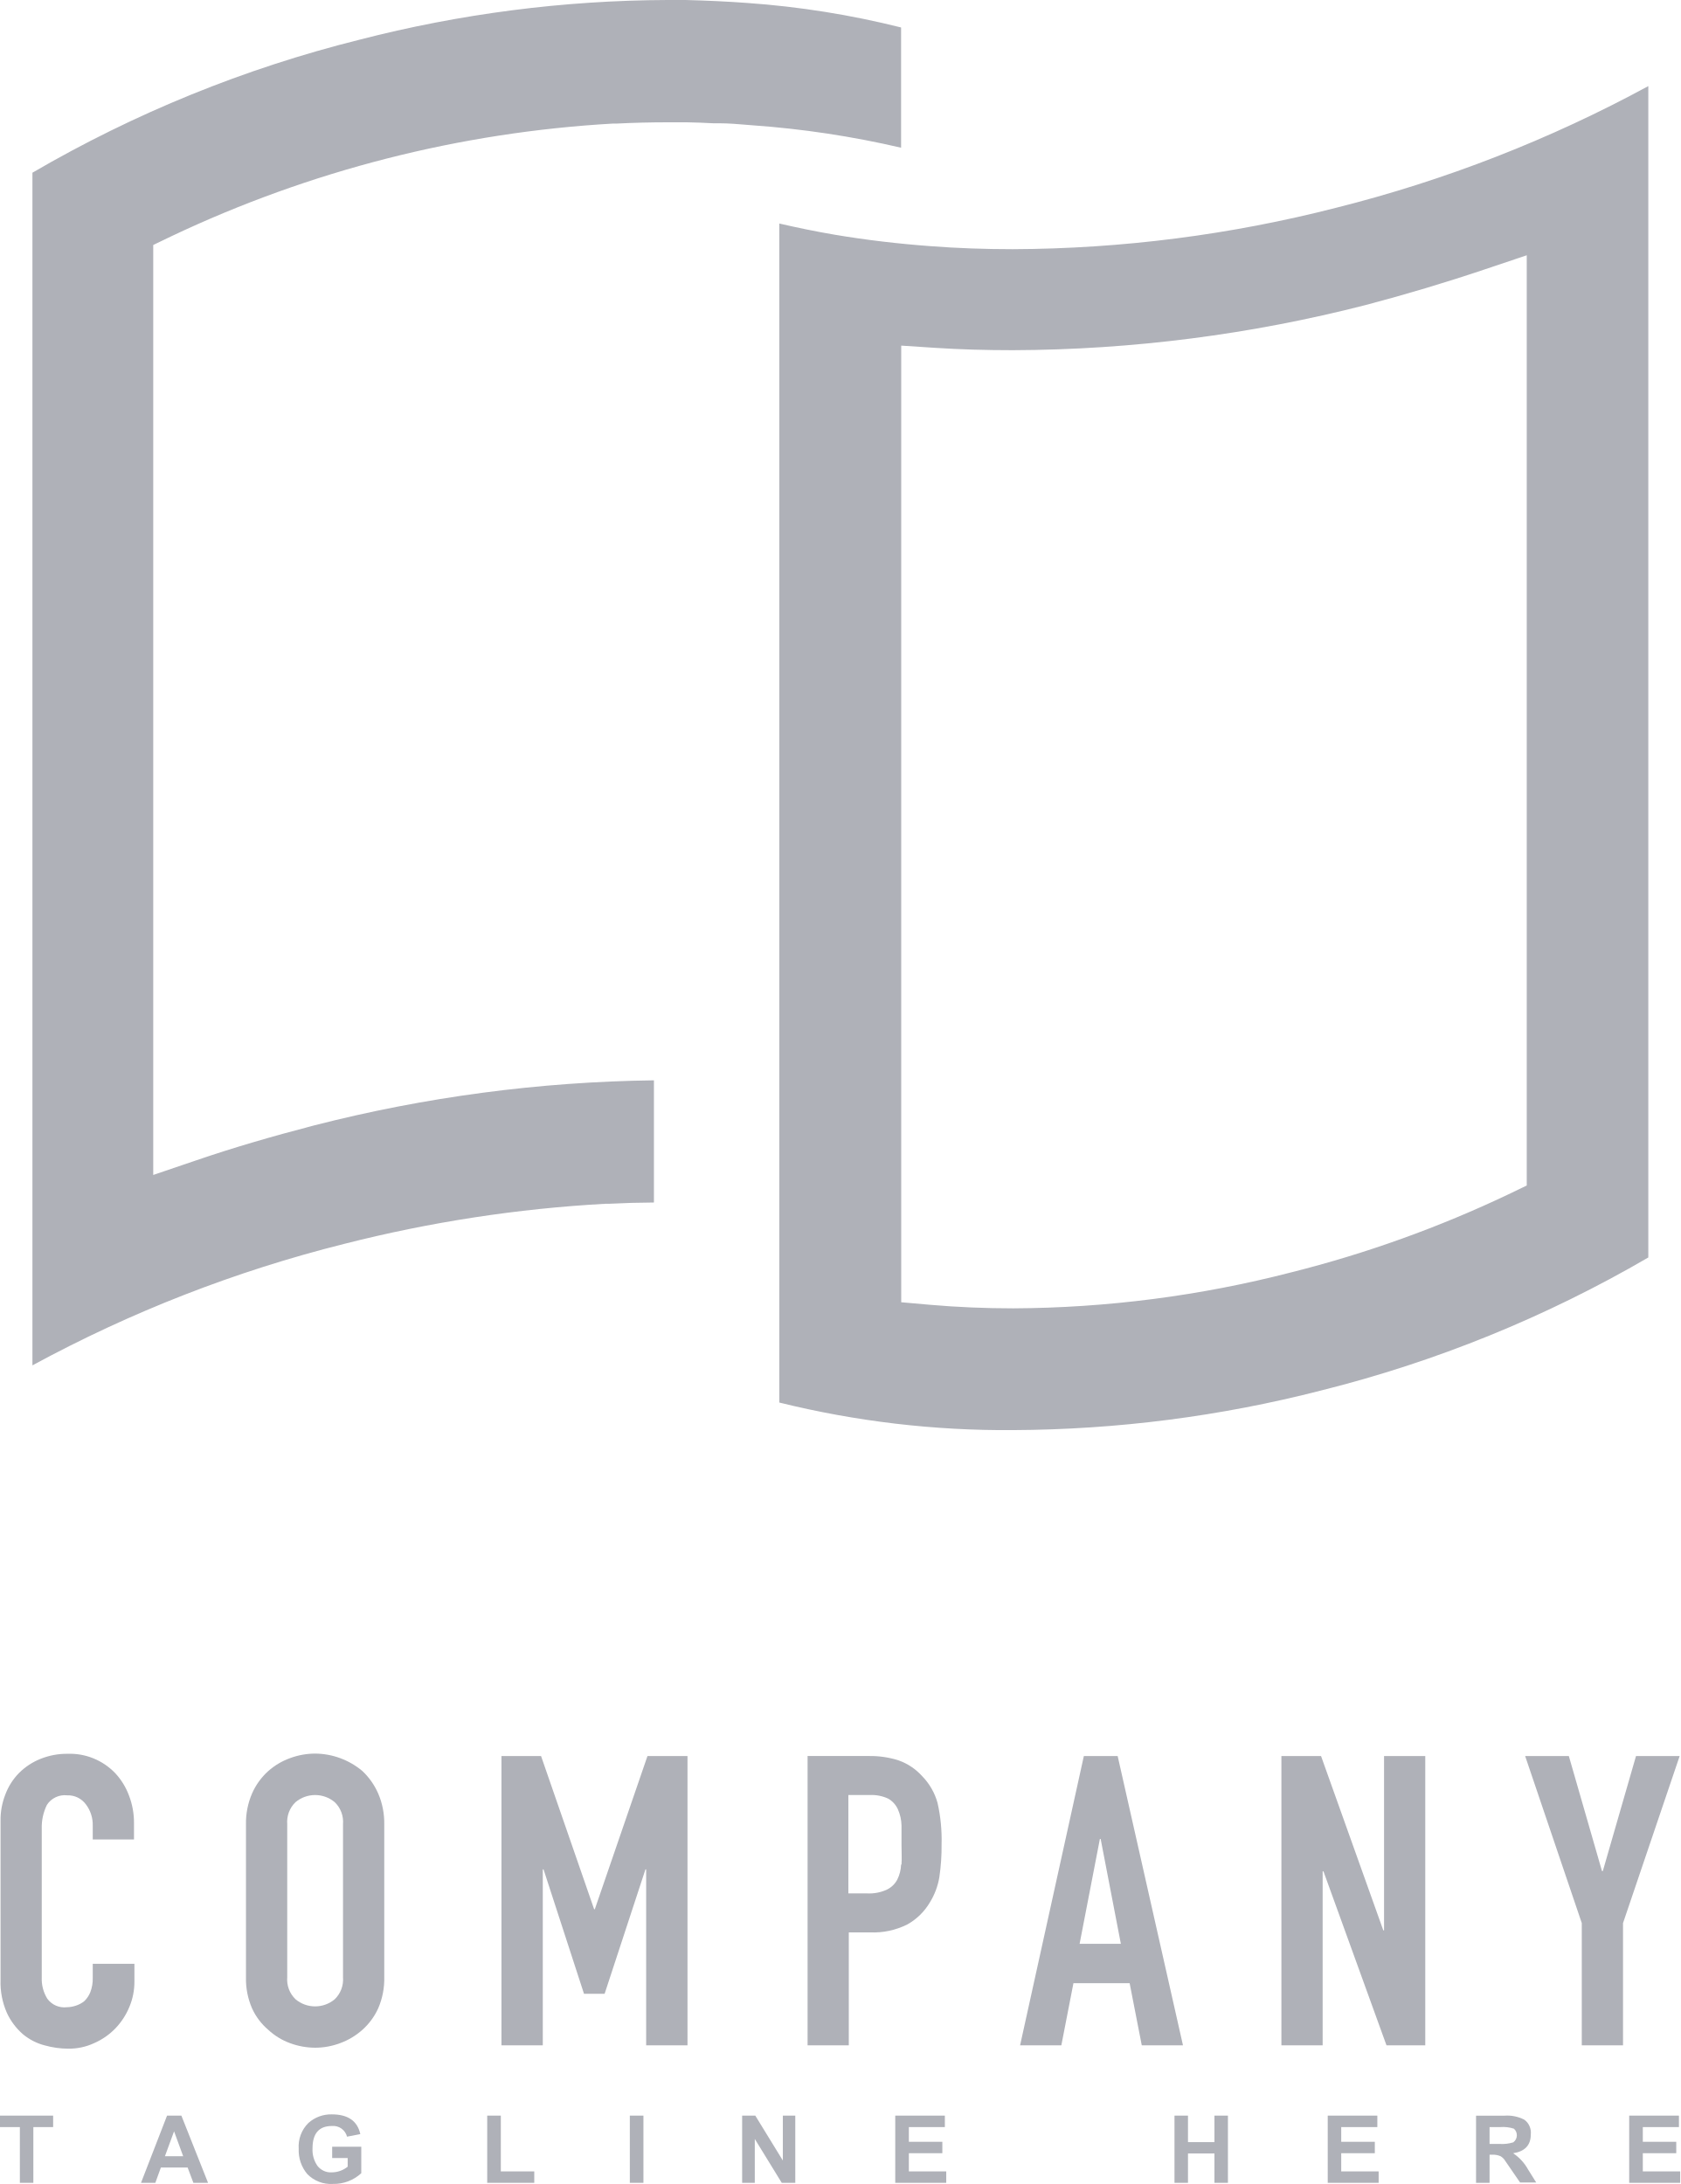
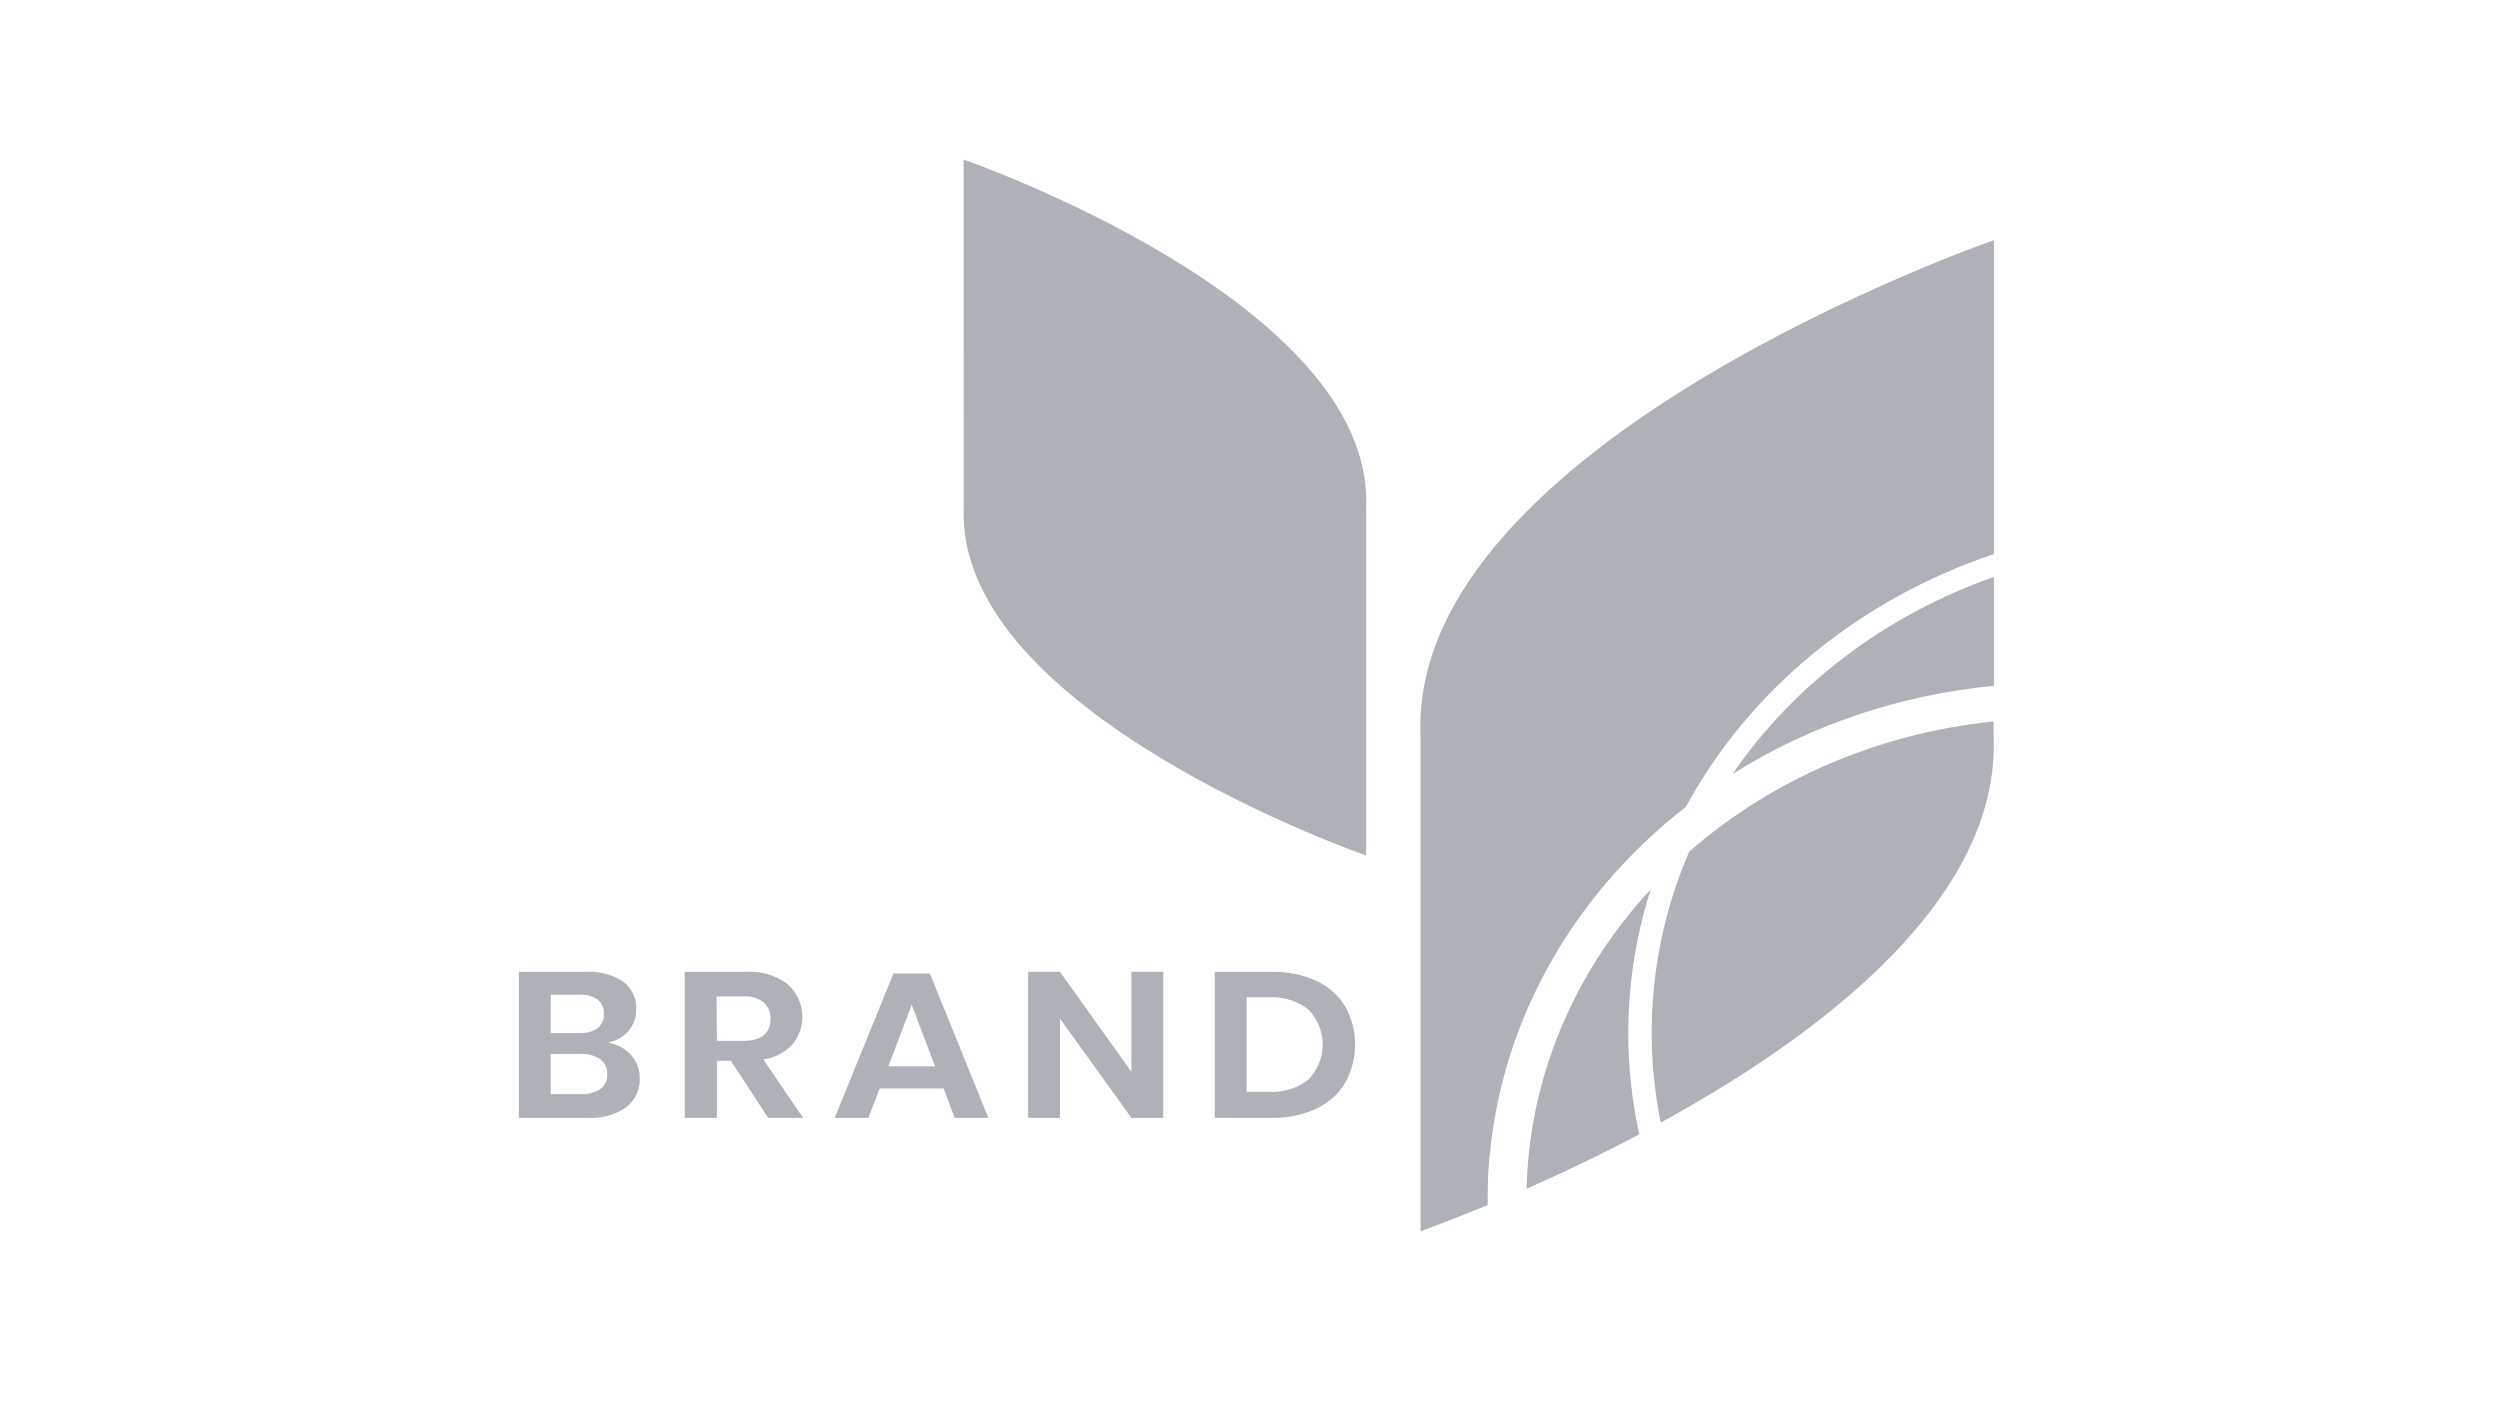
- <svg xmlns="http://www.w3.org/2000/svg" width="40" height="52" viewBox="0 0 40 52" fill="none">
-   <path fill-rule="evenodd" clip-rule="evenodd" d="M17.114 2.935H16.977C16.767 2.922 16.557 2.917 16.347 2.912H16.347H16.327H15.892C15.495 2.912 15.09 2.922 14.688 2.942C14.657 2.94 14.627 2.94 14.597 2.942C10.952 3.149 7.382 4.06 4.08 5.625L3.648 5.833V27.975L4.66 27.631C5.548 27.326 6.494 27.052 7.473 26.797C10.119 26.118 12.837 25.757 15.568 25.722V28.631C15.206 28.633 14.855 28.643 14.503 28.661H14.419C12.318 28.776 10.232 29.097 8.191 29.617C5.607 30.264 3.114 31.236 0.772 32.509V4.112C3.205 2.693 5.825 1.627 8.556 0.946C10.953 0.327 13.417 0.009 15.892 0H16.319C16.83 0.013 17.329 0.036 17.797 0.071C19.03 0.158 20.253 0.353 21.452 0.654V3.517C20.287 3.246 19.103 3.067 17.91 2.983C17.886 2.981 17.862 2.979 17.838 2.977C17.591 2.956 17.344 2.935 17.114 2.935ZM22.153 5.861C22.788 5.91 23.445 5.933 24.111 5.933C26.712 5.923 29.303 5.591 31.824 4.943C34.407 4.294 36.899 3.322 39.241 2.05V29.94C36.807 31.358 34.185 32.424 31.455 33.106C29.057 33.723 26.593 34.039 24.118 34.05C22.243 34.065 20.374 33.844 18.553 33.394V5.322C18.983 5.421 19.426 5.513 19.876 5.589C20.615 5.714 21.394 5.805 22.153 5.861ZM36.347 6.078L35.335 6.418C34.404 6.731 33.466 7.011 32.522 7.26C29.775 7.966 26.951 8.328 24.116 8.338C23.456 8.338 22.849 8.32 22.262 8.282L21.455 8.229V28.318V31.006L22.148 31.067C22.79 31.123 23.453 31.151 24.121 31.151C26.354 31.141 28.578 30.853 30.741 30.294C32.522 29.847 34.255 29.224 35.914 28.435L36.347 28.226V6.078Z" fill="#AFB1B8" />
-   <path d="M2.737 42.212C2.592 42.062 2.416 41.943 2.222 41.865C2.028 41.786 1.82 41.75 1.611 41.757C1.389 41.754 1.168 41.796 0.961 41.879C0.772 41.955 0.6 42.068 0.455 42.212C0.312 42.357 0.201 42.53 0.129 42.721C0.05 42.921 0.01 43.134 0.013 43.349V47.143C0.004 47.41 0.055 47.676 0.162 47.921C0.251 48.116 0.381 48.289 0.541 48.43C0.693 48.557 0.871 48.65 1.062 48.699C1.247 48.751 1.438 48.778 1.629 48.778C1.84 48.78 2.05 48.735 2.241 48.646C2.431 48.563 2.603 48.444 2.747 48.295C2.888 48.148 3.001 47.975 3.079 47.786C3.16 47.595 3.201 47.389 3.2 47.181V46.757H2.208V47.095C2.211 47.21 2.192 47.325 2.15 47.433C2.118 47.514 2.069 47.587 2.006 47.647C1.945 47.696 1.874 47.733 1.799 47.756C1.732 47.778 1.662 47.79 1.591 47.791C1.503 47.802 1.413 47.788 1.331 47.753C1.249 47.717 1.179 47.66 1.126 47.588C1.032 47.436 0.986 47.258 0.994 47.08V43.542C0.988 43.346 1.03 43.151 1.116 42.975C1.167 42.895 1.24 42.831 1.326 42.791C1.412 42.75 1.507 42.735 1.601 42.746C1.687 42.743 1.772 42.761 1.849 42.798C1.926 42.836 1.993 42.891 2.044 42.96C2.155 43.106 2.213 43.285 2.208 43.469V43.797H3.19V43.41C3.192 43.183 3.151 42.958 3.069 42.746C2.995 42.548 2.883 42.366 2.737 42.212Z" fill="#AFB1B8" />
-   <path d="M8.629 42.169C8.313 41.902 7.914 41.755 7.501 41.752C7.299 41.753 7.098 41.789 6.909 41.859C6.716 41.928 6.538 42.033 6.385 42.169C6.221 42.317 6.09 42.498 6.001 42.701C5.901 42.932 5.851 43.183 5.856 43.435V47.074C5.849 47.33 5.899 47.585 6.001 47.819C6.09 48.015 6.222 48.189 6.385 48.328C6.537 48.469 6.715 48.578 6.909 48.648C7.098 48.718 7.299 48.754 7.501 48.755C7.703 48.755 7.903 48.719 8.093 48.648C8.29 48.577 8.472 48.468 8.629 48.328C8.787 48.186 8.915 48.013 9.003 47.819C9.105 47.585 9.154 47.33 9.148 47.074V43.435C9.152 43.183 9.103 42.932 9.003 42.701C8.915 42.5 8.788 42.319 8.629 42.169ZM8.166 47.074C8.174 47.171 8.161 47.269 8.127 47.36C8.093 47.451 8.039 47.533 7.969 47.601C7.838 47.711 7.673 47.771 7.502 47.771C7.331 47.771 7.166 47.711 7.035 47.601C6.965 47.533 6.911 47.451 6.877 47.36C6.843 47.269 6.83 47.171 6.838 47.074V43.435C6.83 43.339 6.843 43.241 6.877 43.15C6.911 43.059 6.965 42.976 7.035 42.909C7.166 42.799 7.331 42.739 7.502 42.739C7.673 42.739 7.838 42.799 7.969 42.909C8.039 42.976 8.093 43.059 8.127 43.15C8.161 43.241 8.174 43.339 8.166 43.435V47.074Z" fill="#AFB1B8" />
-   <path d="M16.367 48.699V41.811H15.414L14.161 45.457H14.144L12.881 41.811H11.938V48.699H12.922V44.509H12.94L13.903 47.471H14.394L15.366 44.509H15.383V48.699H16.367Z" fill="#AFB1B8" />
-   <path d="M21.958 42.294C21.806 42.124 21.615 41.994 21.401 41.917C21.171 41.842 20.93 41.806 20.688 41.81H19.226V48.699H20.207V46.009H20.713C21.02 46.023 21.324 45.958 21.599 45.821C21.822 45.697 22.008 45.515 22.138 45.294C22.251 45.111 22.328 44.907 22.363 44.694C22.401 44.435 22.419 44.173 22.416 43.911C22.425 43.58 22.393 43.249 22.32 42.927C22.254 42.688 22.13 42.471 21.958 42.294ZM21.452 44.394C21.448 44.519 21.417 44.641 21.361 44.753C21.305 44.859 21.216 44.943 21.108 44.994C20.963 45.059 20.804 45.089 20.645 45.081H20.197V42.739H20.703C20.856 42.731 21.008 42.761 21.146 42.825C21.247 42.883 21.328 42.972 21.376 43.079C21.43 43.2 21.459 43.331 21.462 43.463C21.462 43.608 21.462 43.761 21.462 43.921C21.462 44.081 21.472 44.247 21.462 44.394H21.452Z" fill="#AFB1B8" />
-   <path d="M26.608 41.811H25.803L24.285 48.699H25.267L25.555 47.219H26.893L27.182 48.699H28.163L26.608 41.811ZM25.702 46.281L26.185 43.784H26.203L26.684 46.281H25.702Z" fill="#AFB1B8" />
-   <path d="M32.95 45.961H32.932L31.45 41.811H30.506V48.699H31.488V44.557H31.508L33.008 48.699H33.931V41.811H32.95V45.961Z" fill="#AFB1B8" />
-   <path d="M38.948 41.811L38.158 44.549H38.138L37.349 41.811H36.309L37.657 45.788V48.699H38.639V45.788L39.987 41.811H38.948Z" fill="#AFB1B8" />
-   <path d="M0 50.645H0.473V51.972H0.794V50.645H1.265V50.372H0V50.645Z" fill="#AFB1B8" />
-   <path d="M3.977 50.372L3.357 51.972H3.698L3.83 51.608H4.467L4.604 51.972H4.953L4.318 50.372H3.977ZM3.926 51.339L4.144 50.746L4.361 51.339H3.926Z" fill="#AFB1B8" />
-   <path d="M7.908 51.382H8.277V51.588C8.169 51.675 8.036 51.722 7.898 51.723C7.833 51.727 7.769 51.715 7.71 51.688C7.651 51.661 7.599 51.621 7.559 51.57C7.474 51.449 7.432 51.302 7.44 51.153C7.44 50.797 7.594 50.619 7.9 50.619C7.981 50.611 8.062 50.633 8.128 50.679C8.194 50.726 8.242 50.795 8.262 50.873L8.578 50.812C8.51 50.5 8.285 50.342 7.9 50.342C7.695 50.337 7.495 50.41 7.341 50.548C7.261 50.628 7.198 50.724 7.159 50.83C7.119 50.937 7.103 51.05 7.111 51.163C7.102 51.382 7.175 51.597 7.316 51.764C7.394 51.844 7.489 51.907 7.594 51.947C7.699 51.988 7.811 52.005 7.923 51.998C8.173 52.005 8.417 51.913 8.601 51.743V51.113H7.908V51.382Z" fill="#AFB1B8" />
-   <path d="M11.923 50.372H11.599V51.972H12.719V51.7H11.923V50.372Z" fill="#AFB1B8" />
-   <path d="M15.318 50.372H14.994V51.972H15.318V50.372Z" fill="#AFB1B8" />
-   <path d="M18.637 51.441L17.981 50.372H17.668V51.972H17.969V50.927L18.611 51.972H18.933V50.372H18.637V51.441Z" fill="#AFB1B8" />
-   <path d="M21.637 51.267H22.434V50.995H21.637V50.645H22.494V50.372H21.313V51.972H22.527V51.7H21.637V51.267Z" fill="#AFB1B8" />
-   <path d="M28.912 51.003H28.282V50.372H27.961V51.972H28.282V51.273H28.912V51.972H29.233V50.372H28.912V51.003Z" fill="#AFB1B8" />
-   <path d="M31.93 51.267H32.73V50.995H31.93V50.645H32.79V50.372H31.609V51.972H32.821V51.7H31.93V51.267Z" fill="#AFB1B8" />
-   <path d="M36.023 51.268C36.301 51.224 36.443 51.077 36.443 50.823C36.451 50.755 36.441 50.686 36.413 50.623C36.386 50.56 36.342 50.506 36.286 50.467C36.142 50.394 35.98 50.361 35.818 50.373H35.14V51.972H35.462V51.303H35.525C35.593 51.299 35.662 51.311 35.725 51.339C35.772 51.368 35.811 51.408 35.839 51.456L36.188 51.964H36.572L36.377 51.652C36.291 51.497 36.17 51.366 36.023 51.268ZM35.699 51.046H35.462V50.645H35.715C35.825 50.636 35.936 50.649 36.041 50.683C36.064 50.703 36.083 50.729 36.095 50.758C36.107 50.787 36.113 50.818 36.111 50.849C36.11 50.88 36.101 50.911 36.087 50.938C36.072 50.966 36.051 50.99 36.026 51.008C35.92 51.041 35.81 51.053 35.699 51.046Z" fill="#AFB1B8" />
-   <path d="M39.11 51.267H39.906V50.995H39.11V50.645H39.97V50.372H38.786V51.972H40V51.7H39.11V51.267Z" fill="#AFB1B8" />
+ <svg xmlns="http://www.w3.org/2000/svg" width="106" height="60" viewBox="0 0 106 60" fill="none">
+   <path d="M26.757 44.735C27.001 45.011 27.13 45.357 27.124 45.712C27.136 45.944 27.091 46.175 26.993 46.389C26.895 46.602 26.745 46.793 26.555 46.946C26.082 47.274 25.496 47.434 24.904 47.397H22V41.206H24.844C25.406 41.171 25.963 41.317 26.42 41.617C26.604 41.758 26.749 41.935 26.845 42.136C26.941 42.338 26.984 42.556 26.972 42.775C26.988 43.117 26.871 43.453 26.641 43.722C26.421 43.968 26.116 44.139 25.776 44.206C26.161 44.27 26.509 44.458 26.757 44.735ZM23.351 43.801H24.567C24.843 43.819 25.117 43.746 25.34 43.595C25.431 43.519 25.502 43.425 25.547 43.32C25.593 43.215 25.611 43.102 25.601 42.99C25.609 42.878 25.591 42.766 25.546 42.661C25.502 42.556 25.432 42.462 25.343 42.385C25.114 42.229 24.831 42.155 24.547 42.176H23.351V43.801ZM25.459 46.175C25.556 46.097 25.633 46 25.683 45.891C25.733 45.782 25.754 45.664 25.746 45.546C25.753 45.426 25.731 45.307 25.68 45.197C25.629 45.087 25.551 44.989 25.452 44.911C25.214 44.749 24.922 44.67 24.626 44.687H23.351V46.39H24.643C24.933 46.405 25.221 46.329 25.459 46.175Z" fill="#AFB1B8" />
+   <path d="M32.571 47.397L30.989 44.977H30.394V47.397H29.033V41.206H31.61C32.259 41.164 32.901 41.352 33.403 41.732C33.764 42.068 33.981 42.511 34.016 42.98C34.051 43.45 33.902 43.916 33.595 44.294C33.277 44.627 32.843 44.849 32.366 44.923L34.051 47.397H32.571ZM30.394 44.133H31.507C32.28 44.133 32.667 43.821 32.667 43.196C32.675 43.068 32.653 42.94 32.605 42.821C32.556 42.701 32.48 42.592 32.383 42.5C32.138 42.314 31.824 42.224 31.507 42.249H30.381L30.394 44.133Z" fill="#AFB1B8" />
+   <path d="M40.01 46.151H37.298L36.819 47.397H35.392L37.883 41.275H39.425L41.906 47.397H40.479L40.01 46.151ZM39.647 45.213L38.656 42.6L37.665 45.213H39.647Z" fill="#AFB1B8" />
+   <path d="M49.322 47.397H47.971L44.942 43.187V47.397H43.594V41.205H44.942L47.971 45.44V41.205H49.322V47.397Z" fill="#AFB1B8" />
+   <path d="M57.033 45.915C56.753 46.382 56.328 46.763 55.81 47.007C55.222 47.279 54.569 47.413 53.911 47.397H51.506V41.206H53.911C54.568 41.19 55.22 41.321 55.81 41.587C56.328 41.825 56.754 42.202 57.033 42.666C57.311 43.17 57.456 43.726 57.456 44.291C57.456 44.855 57.311 45.411 57.033 45.915ZM55.487 45.767C55.872 45.355 56.084 44.831 56.084 44.289C56.084 43.747 55.872 43.223 55.487 42.812C55.02 42.439 54.413 42.25 53.795 42.285H52.857V46.293H53.795C54.413 46.328 55.02 46.139 55.487 45.767Z" fill="#AFB1B8" />
+   <path d="M40.856 6.767C40.856 6.767 58.294 12.795 57.925 21.518V36.272C57.925 36.272 40.499 30.241 40.862 21.518L40.856 6.767Z" fill="#AFB1B8" />
+   <path d="M73.46 32.818C76.754 30.743 80.563 29.457 84.54 29.08V24.461C79.958 26.078 76.071 29.01 73.46 32.818Z" fill="#AFB1B8" />
+   <path d="M71.482 34.209C74.177 29.24 78.85 25.405 84.54 23.493V10.185C84.54 10.185 59.705 18.772 60.23 31.194V52.2C60.23 52.2 61.337 51.816 63.078 51.096C63.078 50.425 63.078 49.747 63.157 49.067C63.671 43.3 66.665 37.956 71.482 34.209Z" fill="#AFB1B8" />
+   <path d="M69.12 42.013C69.25 40.556 69.541 39.115 69.989 37.712C66.99 40.947 65.173 44.961 64.796 49.191C64.759 49.59 64.739 49.989 64.73 50.401C66.14 49.78 67.782 49.006 69.506 48.096C69.066 46.095 68.936 44.047 69.12 42.013Z" fill="#AFB1B8" />
+   <path d="M70.108 42.089C69.942 43.929 70.045 45.781 70.415 47.597C77.2 43.879 84.824 38.136 84.53 31.194V30.589C79.682 31.086 75.147 33.026 71.62 36.112C70.795 38.024 70.285 40.039 70.108 42.089Z" fill="#AFB1B8" />
</svg>
